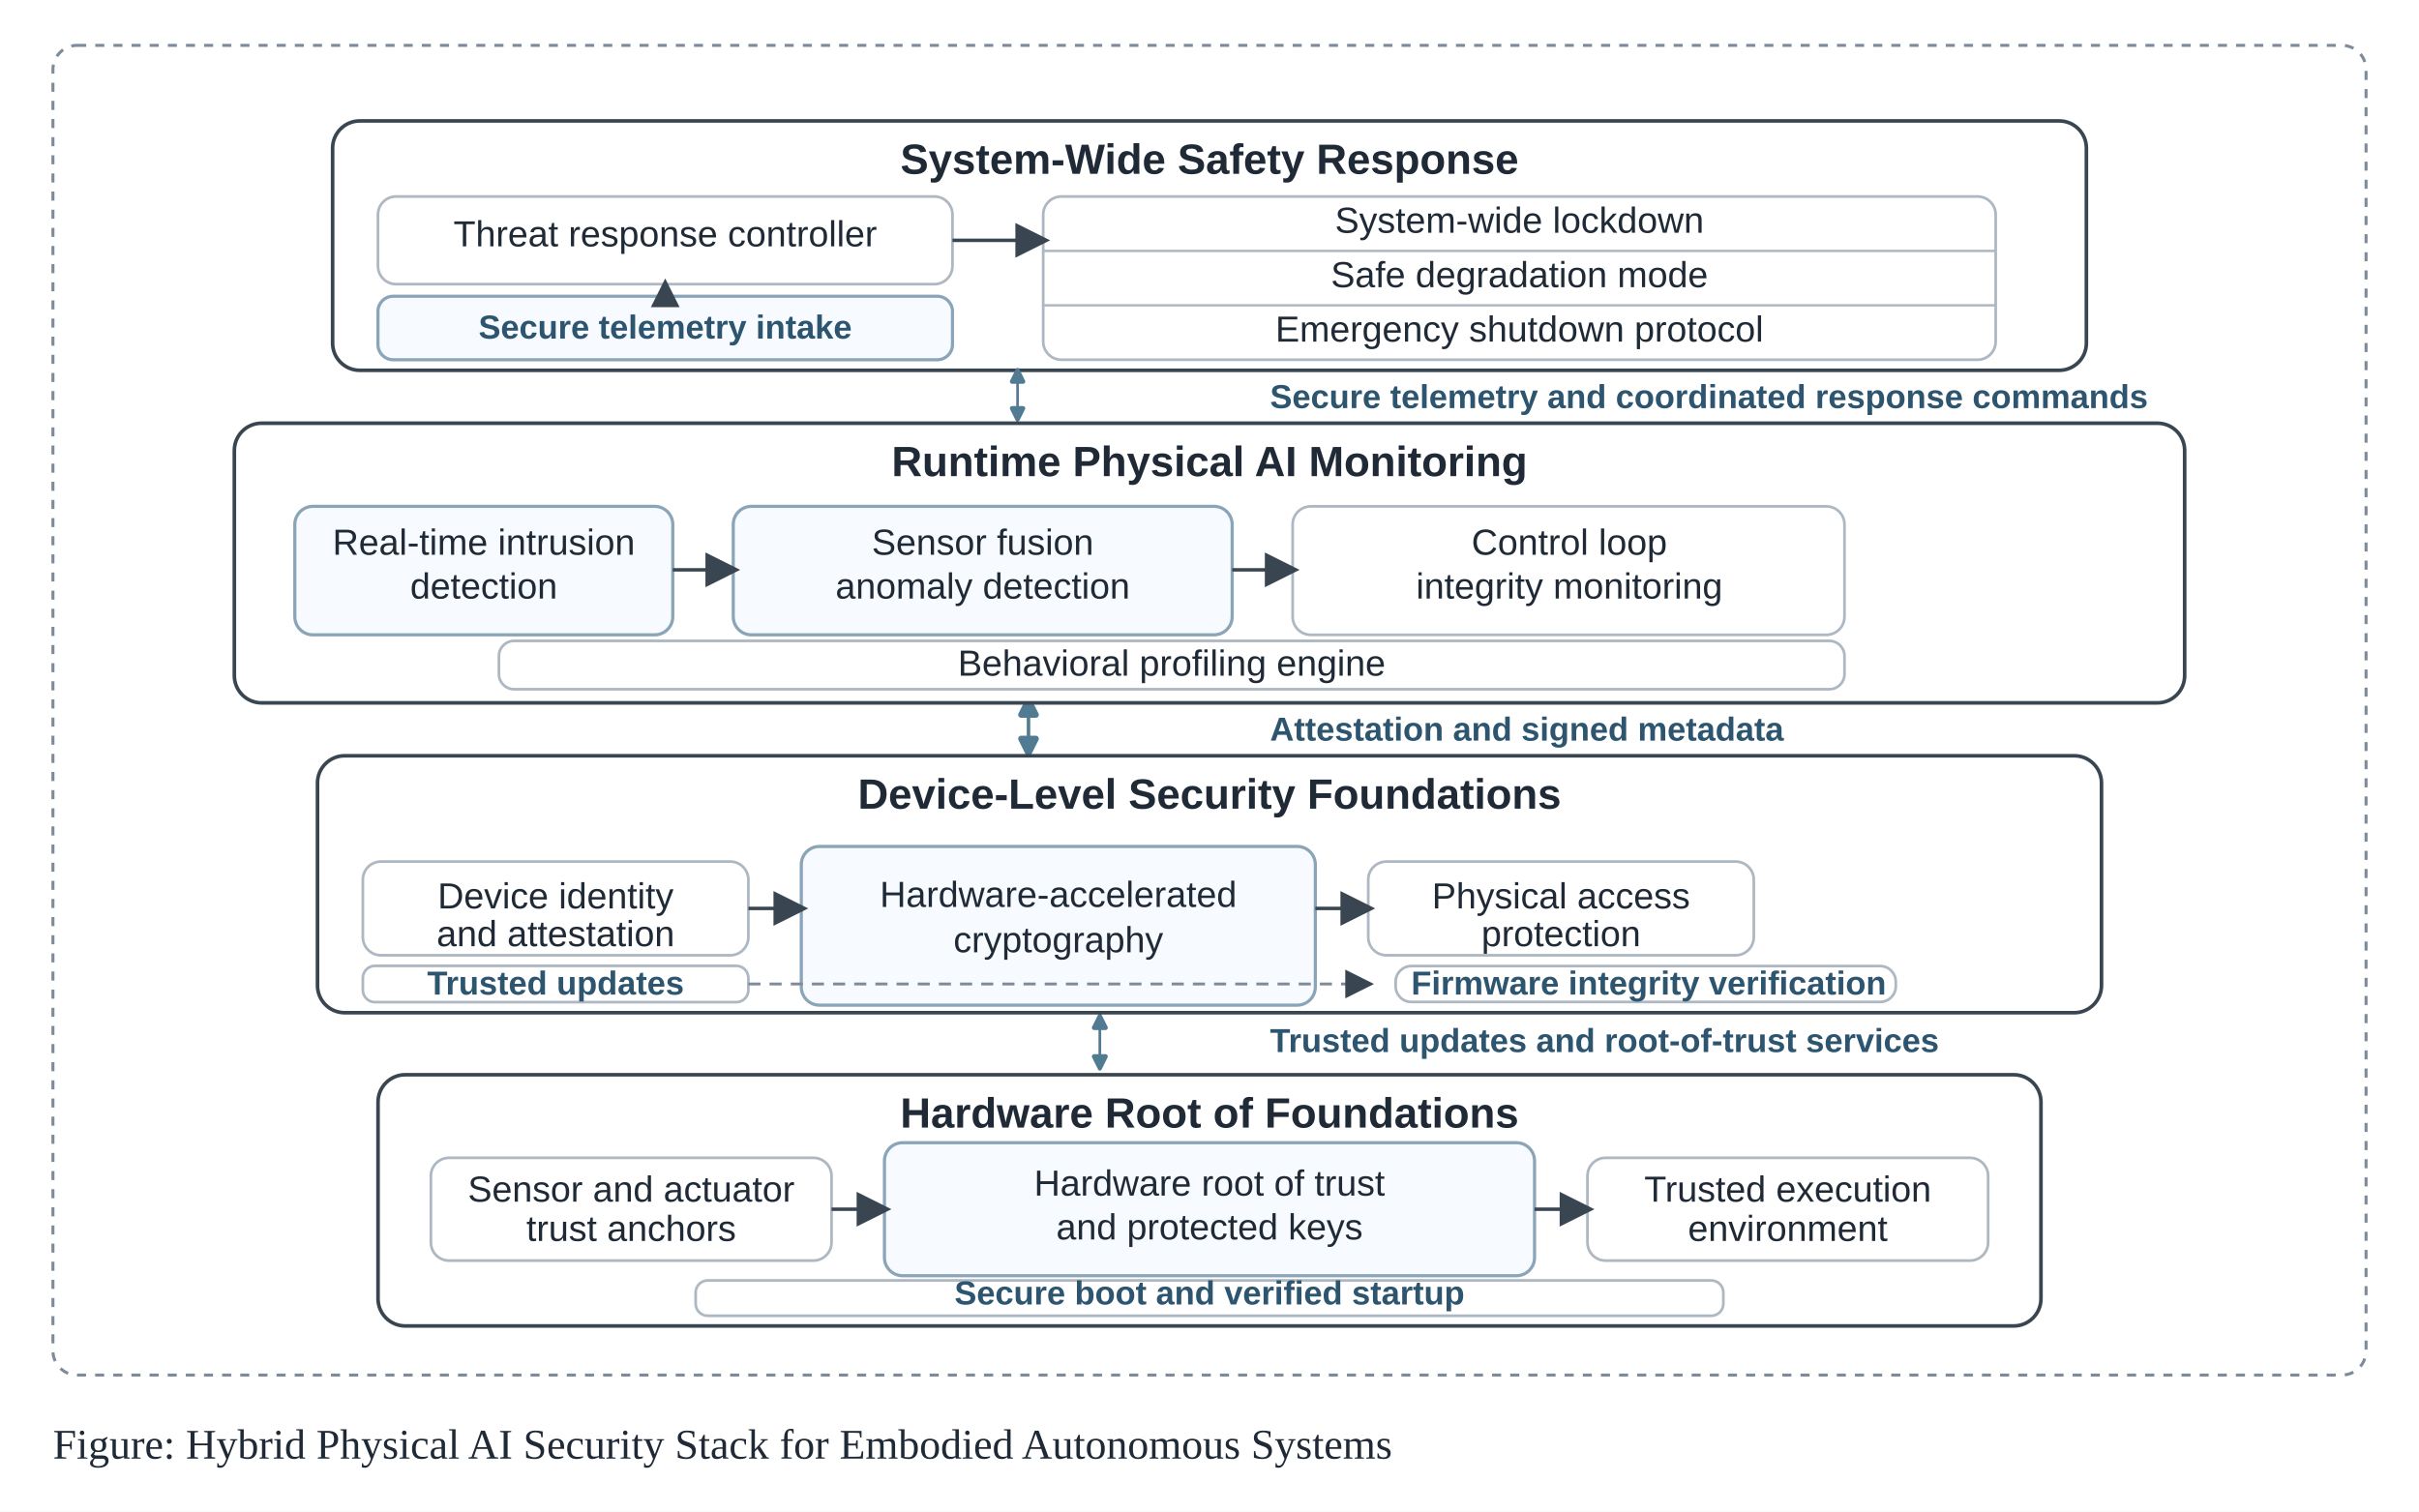
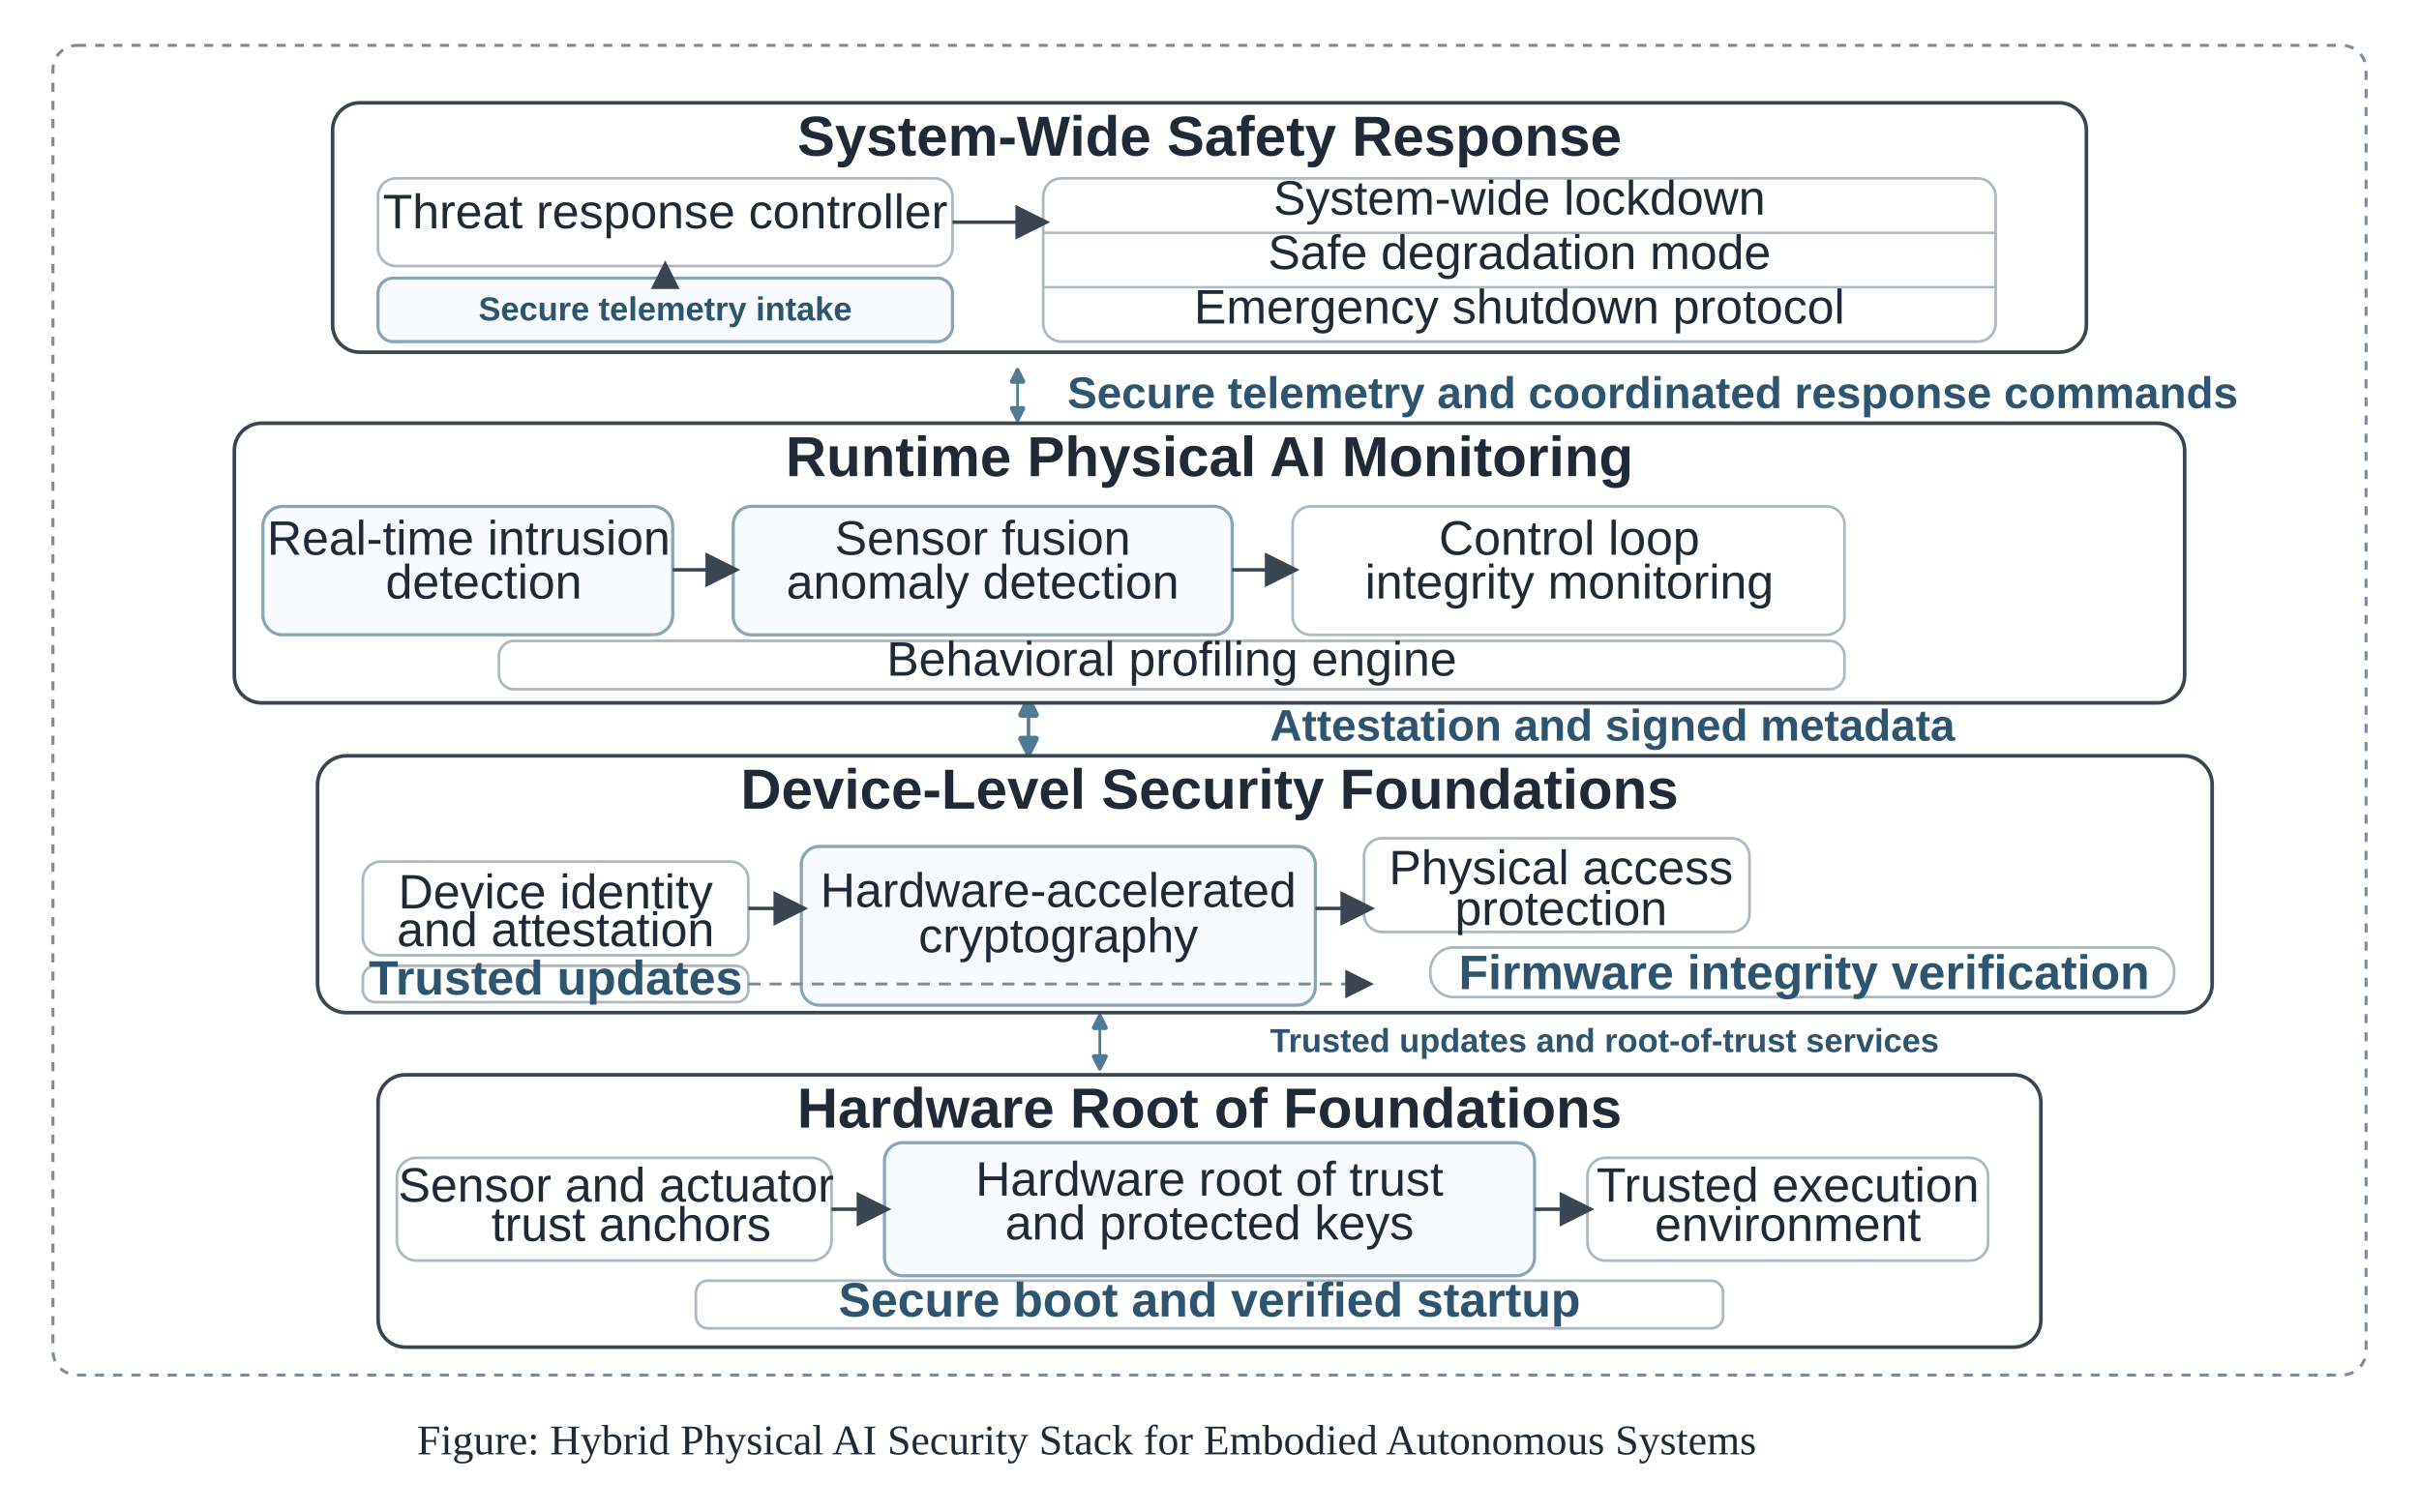
<svg xmlns="http://www.w3.org/2000/svg" width="1600" height="1000" viewBox="0 0 1600 1000" preserveAspectRatio="xMidYMid meet" version="1.1" id="svg42">
  <defs id="defs2">
    <marker style="overflow:visible" id="marker43" refX="0" refY="0" orient="auto-start-reverse" markerWidth="1" markerHeight="1" viewBox="0 0 1 1" preserveAspectRatio="xMidYMid">
      <path transform="scale(0.7)" d="m -0.211,-4.106 6.422,3.211 a 1,1 90 0 1 0,1.789 L -0.211,4.106 A 1.236,1.236 31.717 0 1 -2,3 v -6 a 1.236,1.236 148.283 0 1 1.789,-1.106 z" style="fill:context-stroke;fill-rule:evenodd;stroke:none" id="path43" />
    </marker>
    <marker style="overflow:visible" id="RoundedArrow" refX="0" refY="0" orient="auto-start-reverse" markerWidth="1" markerHeight="1" viewBox="0 0 1 1" preserveAspectRatio="xMidYMid">
      <path transform="scale(0.7)" d="m -0.211,-4.106 6.422,3.211 a 1,1 90 0 1 0,1.789 L -0.211,4.106 A 1.236,1.236 31.717 0 1 -2,3 v -6 a 1.236,1.236 148.283 0 1 1.789,-1.106 z" style="fill:context-stroke;fill-rule:evenodd;stroke:none" id="path8" />
    </marker>
    <style id="style1">
      .bg{fill:#ffffff;}
      .frame{fill:none;stroke:#7f8b99;stroke-width:2;stroke-dasharray:6 6;}
      .layer{fill:#ffffff;stroke:#394652;stroke-width:2.4;}
      .soft{fill:#ffffff;stroke:#aeb8c2;stroke-width:1.8;}
      .accent{fill:#f7fbff;stroke:#8aa4b8;stroke-width:2.1;}
      .split{stroke:#aeb8c2;stroke-width:1.6;}
      .line{stroke:#394652;stroke-width:2.3;fill:none;}
      .lineBlue{stroke:#517a93;stroke-width:2.3;fill:none;}
      .dash{stroke:#7f8b99;stroke-width:1.9;fill:none;stroke-dasharray:8 6;}
      .title{font-family:Arial,Helvetica,sans-serif;font-size:40px;font-weight:700;fill:#1f2a36;}
      .layerTitle{font-family:Arial,Helvetica,sans-serif;font-size:28px;font-weight:700;fill:#1f2a36;}
      .boxText{font-family:Arial,Helvetica,sans-serif;font-size:24px;font-weight:400;fill:#1f2a36;}
      .label{font-family:Arial,Helvetica,sans-serif;font-size:22px;font-weight:600;fill:#2d556f;}
      .caption{font-family:Georgia,'Times New Roman',serif;font-size:28px;fill:#1f2a36;}
    </style>
    <marker id="arrow" markerWidth="10" markerHeight="10" refX="8" refY="5" orient="auto">
      <path d="M0,0 L10,5 L0,10 z" fill="#394652" id="path1" />
    </marker>
    <marker id="arrowBlue" markerWidth="10" markerHeight="10" refX="8" refY="5" orient="auto" viewBox="0 0 10 10" preserveAspectRatio="xMidYMid">
      <path d="M0,0 L10,5 L0,10 z" fill="#517a93" id="path2" />
    </marker>
    <marker style="overflow:visible" id="RoundedArrow-0" refX="0" refY="0" orient="auto-start-reverse" markerWidth="1" markerHeight="1" viewBox="0 0 1 1" preserveAspectRatio="xMidYMid">
      <path transform="scale(0.7)" d="m -0.211,-4.106 6.422,3.211 a 1,1 90 0 1 0,1.789 L -0.211,4.106 A 1.236,1.236 31.717 0 1 -2,3 v -6 a 1.236,1.236 148.283 0 1 1.789,-1.106 z" style="fill:context-stroke;fill-rule:evenodd;stroke:none" id="path8-9" />
    </marker>
    <marker style="overflow:visible" id="marker43-4" refX="0" refY="0" orient="auto-start-reverse" markerWidth="1" markerHeight="1" viewBox="0 0 1 1" preserveAspectRatio="xMidYMid">
      <path transform="scale(0.7)" d="m -0.211,-4.106 6.422,3.211 a 1,1 90 0 1 0,1.789 L -0.211,4.106 A 1.236,1.236 31.717 0 1 -2,3 v -6 a 1.236,1.236 148.283 0 1 1.789,-1.106 z" style="fill:context-stroke;fill-rule:evenodd;stroke:none" id="path43-8" />
    </marker>
    <marker style="overflow:visible" id="RoundedArrow-5" refX="0" refY="0" orient="auto-start-reverse" markerWidth="1" markerHeight="1" viewBox="0 0 1 1" preserveAspectRatio="xMidYMid">
      <path transform="scale(0.7)" d="m -0.211,-4.106 6.422,3.211 a 1,1 90 0 1 0,1.789 L -0.211,4.106 A 1.236,1.236 31.717 0 1 -2,3 v -6 a 1.236,1.236 148.283 0 1 1.789,-1.106 z" style="fill:context-stroke;fill-rule:evenodd;stroke:none" id="path8-5" />
    </marker>
    <marker style="overflow:visible" id="marker43-1" refX="0" refY="0" orient="auto-start-reverse" markerWidth="1" markerHeight="1" viewBox="0 0 1 1" preserveAspectRatio="xMidYMid">
      <path transform="scale(0.7)" d="m -0.211,-4.106 6.422,3.211 a 1,1 90 0 1 0,1.789 L -0.211,4.106 A 1.236,1.236 31.717 0 1 -2,3 v -6 a 1.236,1.236 148.283 0 1 1.789,-1.106 z" style="fill:context-stroke;fill-rule:evenodd;stroke:none" id="path43-7" />
    </marker>
  </defs>
  <rect class="bg" x="0" y="0" width="1600" height="1000" id="rect2" />
  <rect class="frame" x="35.011" y="30.011" width="1529.977" height="879.696" rx="16" id="rect3" />
-   <rect class="layer" x="220" y="80" width="1160" height="165" rx="18" id="rect4" />
-   <text x="800" y="115" text-anchor="middle" class="layerTitle" id="text4">System-Wide Safety Response</text>
-   <rect class="soft" x="250" y="130" width="380" height="58" rx="12" id="rect5" />
-   <text x="440" y="163" text-anchor="middle" class="boxText" id="text5">Threat response controller</text>
-   <rect class="accent" x="250" y="196" width="380" height="42" rx="10" id="rect6" />
-   <text x="440" y="224" text-anchor="middle" class="label" id="text6">Secure telemetry intake</text>
-   <rect class="soft" x="690" y="130" width="630" height="108" rx="12" id="rect7" />
-   <line class="split" x1="690" y1="166" x2="1320" y2="166" id="line7" />
-   <line class="split" x1="690" y1="202" x2="1320" y2="202" id="line8" />
-   <text x="1005" y="154" text-anchor="middle" class="boxText" id="text8">System-wide lockdown</text>
-   <text x="1005" y="190" text-anchor="middle" class="boxText" id="text9">Safe degradation mode</text>
-   <text x="1005" y="226" text-anchor="middle" class="boxText" id="text10">Emergency shutdown protocol</text>
-   <line x1="630" y1="159" x2="690" y2="159" class="line" marker-end="url(#arrow)" id="line10" />
-   <line x1="440" y1="196" x2="440" y2="188" class="dash" marker-end="url(#arrow)" id="line11" />
+   <rect class="layer" x="220" y="68" width="1160" height="165" rx="18" id="rect4" />
+   <text x="800" y="103" text-anchor="middle" class="layerTitle" id="text4" style="font-size:37.333px">System-Wide Safety Response</text>
+   <rect class="soft" x="250" y="118" width="380" height="58" rx="12" id="rect5" />
+   <text x="440" y="151" text-anchor="middle" class="boxText" id="text5" style="font-size:32px">Threat response controller</text>
+   <rect class="accent" x="250" y="184" width="380" height="42" rx="10" id="rect6" />
+   <text x="440" y="212" text-anchor="middle" class="label" id="text6">Secure telemetry intake</text>
+   <rect class="soft" x="690" y="118" width="630" height="108" rx="12" id="rect7" />
+   <line class="split" x1="690" y1="154" x2="1320" y2="154" id="line7" />
+   <line class="split" x1="690" y1="190" x2="1320" y2="190" id="line8" />
+   <text x="1005" y="142" text-anchor="middle" class="boxText" id="text8" style="font-size:32px">System-wide lockdown</text>
+   <text x="1005" y="178" text-anchor="middle" class="boxText" id="text9" style="font-size:32px">Safe degradation mode</text>
+   <text x="1005" y="214" text-anchor="middle" class="boxText" id="text10" style="font-size:32px">Emergency shutdown protocol</text>
+   <line x1="630" y1="147" x2="690" y2="147" class="line" marker-end="url(#arrow)" id="line10" />
+   <line x1="440" y1="184" x2="440" y2="176" class="dash" marker-end="url(#arrow)" id="line11" />
  <line x1="680.282" y1="471.65" x2="680.282" y2="489.969" class="lineBlue" marker-start="url(#arrowBlue)" marker-end="url(#arrowBlue)" id="line12" style="marker-start:url(#RoundedArrow);marker-mid:url(#marker43);marker-end:url(#marker43)" />
  <line x1="673.044" y1="251.508" x2="673.044" y2="271.038" class="lineBlue" marker-start="url(#arrowBlue)" marker-end="url(#arrowBlue)" id="line12-4" style="fill:none;stroke:#517a93;stroke-width:1.718;marker-start:url(#RoundedArrow-0);marker-mid:url(#marker43-4);marker-end:url(#marker43-4)" />
  <line x1="727.467" y1="678.977" x2="727.467" y2="699.907" class="lineBlue" marker-start="url(#arrowBlue)" marker-end="url(#arrowBlue)" id="line12-5" style="fill:none;stroke:#517a93;stroke-width:1.779;marker-start:url(#RoundedArrow-5);marker-mid:url(#marker43-1);marker-end:url(#marker43-1)" />
-   <text x="840" y="270" class="label" id="text12">Secure telemetry and coordinated response commands</text>
+   <text x="706" y="270" class="label" id="text12" style="font-size:29.333px">Secure telemetry and coordinated response commands</text>
  <rect class="layer" x="155" y="280" width="1290" height="185" rx="18" id="rect12" />
-   <text x="800" y="315" text-anchor="middle" class="layerTitle" id="text13">Runtime Physical AI Monitoring</text>
-   <rect class="accent" x="195" y="335" width="250" height="85" rx="12" id="rect13" />
-   <text x="320" y="367" text-anchor="middle" class="boxText" id="text14">Real-time intrusion</text>
-   <text x="320" y="396" text-anchor="middle" class="boxText" id="text15">detection</text>
+   <text x="800" y="315" text-anchor="middle" class="layerTitle" id="text13" style="font-size:37.333px">Runtime Physical AI Monitoring</text>
+   <rect class="accent" x="173.916" y="335.043" width="271.041" height="84.915" rx="13.01" id="rect13" />
+   <text x="310" y="367" text-anchor="middle" class="boxText" id="text14" style="font-size:32px">Real-time intrusion</text>
+   <text x="320" y="396" text-anchor="middle" class="boxText" id="text15" style="font-size:32px">detection</text>
  <rect class="accent" x="485" y="335" width="330" height="85" rx="12" id="rect15" />
-   <text x="650" y="367" text-anchor="middle" class="boxText" id="text16">Sensor fusion</text>
-   <text x="650" y="396" text-anchor="middle" class="boxText" id="text17">anomaly detection</text>
+   <text x="650" y="367" text-anchor="middle" class="boxText" id="text16" style="font-size:32px">Sensor fusion</text>
+   <text x="650" y="396" text-anchor="middle" class="boxText" id="text17" style="font-size:32px">anomaly detection</text>
  <rect class="soft" x="855" y="335" width="365" height="85" rx="12" id="rect17" />
-   <text x="1038" y="367" text-anchor="middle" class="boxText" id="text18">Control loop</text>
-   <text x="1038" y="396" text-anchor="middle" class="boxText" id="text19">integrity monitoring</text>
+   <text x="1038" y="367" text-anchor="middle" class="boxText" id="text18" style="font-size:32px">Control loop</text>
+   <text x="1038" y="396" text-anchor="middle" class="boxText" id="text19" style="font-size:32px">integrity monitoring</text>
  <line x1="445" y1="377" x2="485" y2="377" class="line" marker-end="url(#arrow)" id="line19" />
  <line x1="815" y1="377" x2="855" y2="377" class="line" marker-end="url(#arrow)" id="line20" />
  <rect class="soft" x="330" y="424" width="890" height="32" rx="10" id="rect20" />
-   <text x="775" y="447" text-anchor="middle" class="boxText" id="text20">Behavioral profiling engine</text>
-   <text x="840" y="490" class="label" id="text21">Attestation and signed metadata</text>
-   <rect class="layer" x="210" y="500" width="1180" height="170" rx="18" id="rect21" />
-   <text x="800" y="535" text-anchor="middle" class="layerTitle" id="text22">Device-Level Security Foundations</text>
+   <text x="775" y="447" text-anchor="middle" class="boxText" id="text20" style="font-size:32px">Behavioral profiling engine</text>
+   <text x="840" y="490" class="label" id="text21" style="font-size:29.333px">Attestation and signed metadata</text>
+   <rect class="layer" x="210.036" y="500.036" width="1253.167" height="169.927" rx="19.116" id="rect21" />
+   <text x="800" y="535" text-anchor="middle" class="layerTitle" id="text22" style="font-size:37.333px">Device-Level Security Foundations</text>
  <rect class="soft" x="240" y="570" width="255" height="62" rx="12" id="rect22" />
-   <text x="367.5" y="601" text-anchor="middle" class="boxText" id="text23">Device identity</text>
-   <text x="367.5" y="626" text-anchor="middle" class="boxText" id="text24">and attestation</text>
+   <text x="367.5" y="601" text-anchor="middle" class="boxText" id="text23" style="font-size:32px">Device identity</text>
+   <text x="367.5" y="626" text-anchor="middle" class="boxText" id="text24" style="font-size:32px">and attestation</text>
  <rect class="soft" x="240" y="639" width="255" height="24" rx="8" id="rect24" />
-   <text x="367.5" y="658" text-anchor="middle" class="label" id="text25">Trusted updates</text>
+   <text x="367.5" y="658" text-anchor="middle" class="label" id="text25" style="font-size:32px">Trusted updates</text>
  <rect class="accent" x="530" y="560" width="340" height="105" rx="12" id="rect25" />
-   <text x="700" y="600" text-anchor="middle" class="boxText" id="text26">Hardware-accelerated</text>
-   <text x="700" y="630" text-anchor="middle" class="boxText" id="text27">cryptography</text>
-   <rect class="soft" x="905" y="570" width="255" height="62" rx="12" id="rect27" />
-   <text x="1032.5" y="601" text-anchor="middle" class="boxText" id="text28">Physical access</text>
-   <text x="1032.5" y="626" text-anchor="middle" class="boxText" id="text29">protection</text>
-   <rect class="soft" x="923.12" y="639.12" width="330.816" height="23.76" rx="10.379" id="rect29" />
-   <text x="1090.5" y="658" text-anchor="middle" class="label" id="text30">Firmware integrity verification</text>
+   <text x="700" y="600" text-anchor="middle" class="boxText" id="text26" style="font-size:32px">Hardware-accelerated</text>
+   <text x="700" y="630" text-anchor="middle" class="boxText" id="text27" style="font-size:32px">cryptography</text>
+   <rect class="soft" x="902.183" y="554.592" width="255" height="62" rx="12" id="rect27" />
+   <text x="1032.5" y="585" text-anchor="middle" class="boxText" id="text28" style="font-size:32px">Physical access</text>
+   <text x="1032.5" y="612" text-anchor="middle" class="boxText" id="text29" style="font-size:32px">protection</text>
+   <rect class="soft" x="946.046" y="626.834" width="492.008" height="32.839" rx="15.436" id="rect29" />
+   <text x="1193.317" y="654.366" text-anchor="middle" class="label" id="text30" style="font-size:32px">Firmware integrity verification</text>
  <line x1="495" y1="601" x2="530" y2="601" class="line" marker-end="url(#arrow)" id="line30" />
  <line x1="870" y1="601" x2="905" y2="601" class="line" marker-end="url(#arrow)" id="line31" />
  <line x1="495" y1="651" x2="905" y2="651" class="dash" marker-end="url(#arrow)" id="line32" />
  <text x="840" y="696" class="label" id="text33">Trusted updates and root-of-trust services</text>
-   <rect class="layer" x="250.042" y="711.042" width="1099.915" height="166.183" rx="17.999" id="rect33" />
-   <text x="800" y="746" text-anchor="middle" class="layerTitle" id="text34">Hardware Root of Foundations</text>
-   <rect class="soft" x="285" y="766" width="265" height="68" rx="12" id="rect34" />
-   <text x="417.5" y="795" text-anchor="middle" class="boxText" id="text35">Sensor and actuator</text>
-   <text x="417.5" y="821" text-anchor="middle" class="boxText" id="text36">trust anchors</text>
+   <rect class="layer" x="250.092" y="711.092" width="1099.816" height="180.168" rx="17.997" id="rect33" />
+   <text x="800" y="746" text-anchor="middle" class="layerTitle" id="text34" style="font-size:37.333px">Hardware Root of Foundations</text>
+   <rect class="soft" x="262.502" y="766.037" width="287.461" height="67.926" rx="13.017" id="rect34" />
+   <text x="407.5" y="795" text-anchor="middle" class="boxText" id="text35" style="font-size:32px">Sensor and actuator</text>
+   <text x="417.5" y="821" text-anchor="middle" class="boxText" id="text36" style="font-size:32px">trust anchors</text>
  <rect class="accent" x="585" y="756" width="430" height="88" rx="12" id="rect36" />
-   <text x="800" y="791" text-anchor="middle" class="boxText" id="text37">Hardware root of trust</text>
-   <text x="800" y="820" text-anchor="middle" class="boxText" id="text38">and protected keys</text>
+   <text x="800" y="791" text-anchor="middle" class="boxText" id="text37" style="font-size:32px">Hardware root of trust</text>
+   <text x="800" y="820" text-anchor="middle" class="boxText" id="text38" style="font-size:32px">and protected keys</text>
  <rect class="soft" x="1050" y="766" width="265" height="68" rx="12" id="rect38" />
-   <text x="1182.5" y="795" text-anchor="middle" class="boxText" id="text39">Trusted execution</text>
-   <text x="1182.5" y="821" text-anchor="middle" class="boxText" id="text40">environment</text>
+   <text x="1182.5" y="795" text-anchor="middle" class="boxText" id="text39" style="font-size:32px">Trusted execution</text>
+   <text x="1182.5" y="821" text-anchor="middle" class="boxText" id="text40" style="font-size:32px">environment</text>
  <line x1="550" y1="800" x2="585" y2="800" class="line" marker-end="url(#arrow)" id="line40" />
  <line x1="1015" y1="800" x2="1050" y2="800" class="line" marker-end="url(#arrow)" id="line41" />
-   <rect class="soft" x="460.126" y="847.126" width="679.749" height="23.383" rx="7.997" id="rect41" />
-   <text x="800" y="863" text-anchor="middle" class="label" id="text41">Secure boot and verified startup</text>
-   <text x="35" y="965" class="caption" id="text42">Figure: Hybrid Physical AI Security Stack for Embodied Autonomous Systems</text>
+   <rect class="soft" x="460.271" y="847.271" width="679.459" height="31.543" rx="7.994" id="rect41" />
+   <text x="800" y="871" text-anchor="middle" class="label" id="text41" style="font-size:32px">Secure boot and verified startup</text>
+   <text x="275.845" y="962.183" class="caption" id="text42">Figure: Hybrid Physical AI Security Stack for Embodied Autonomous Systems</text>
</svg>
